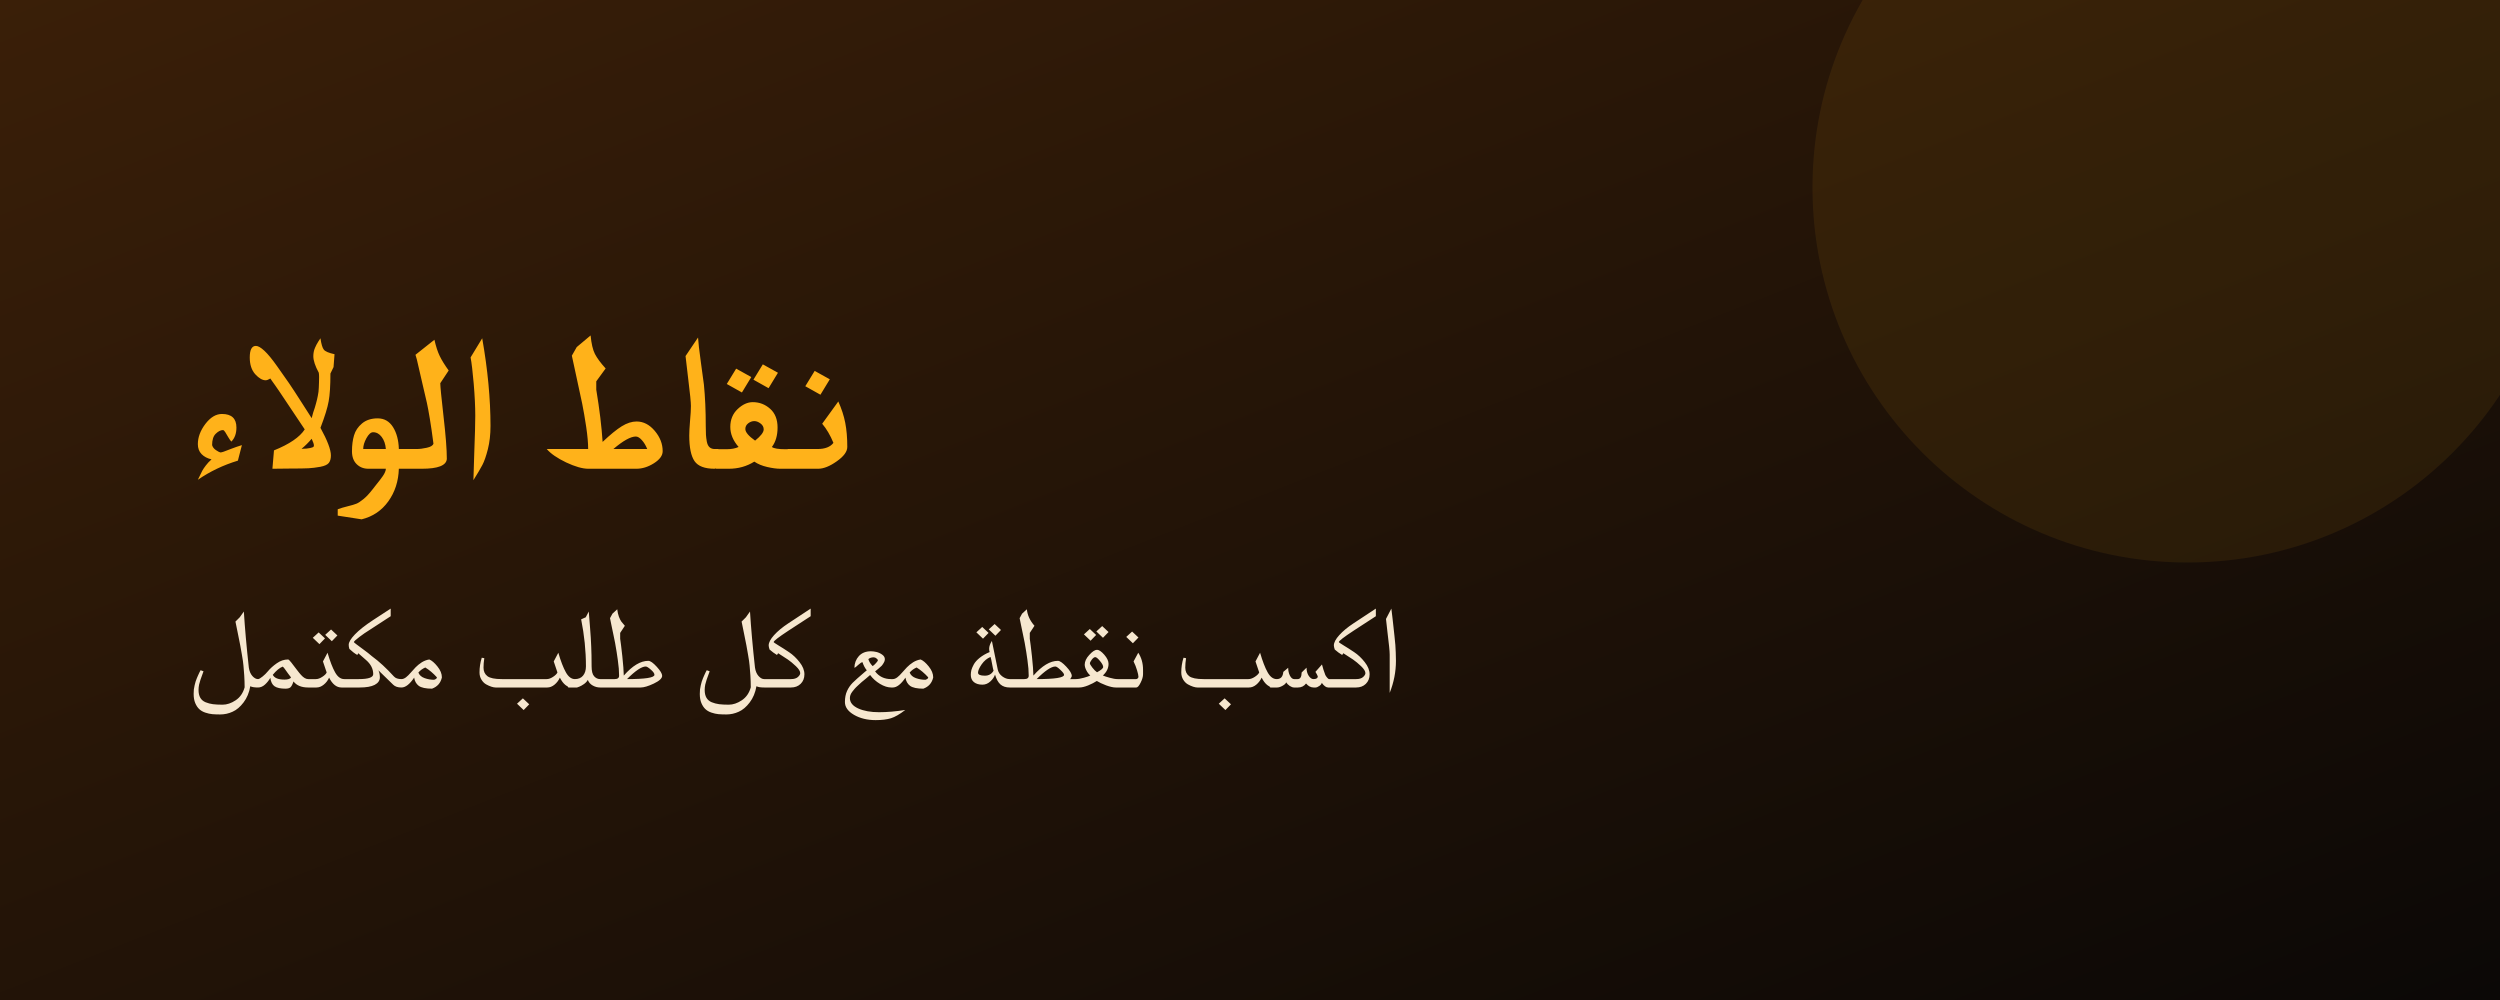
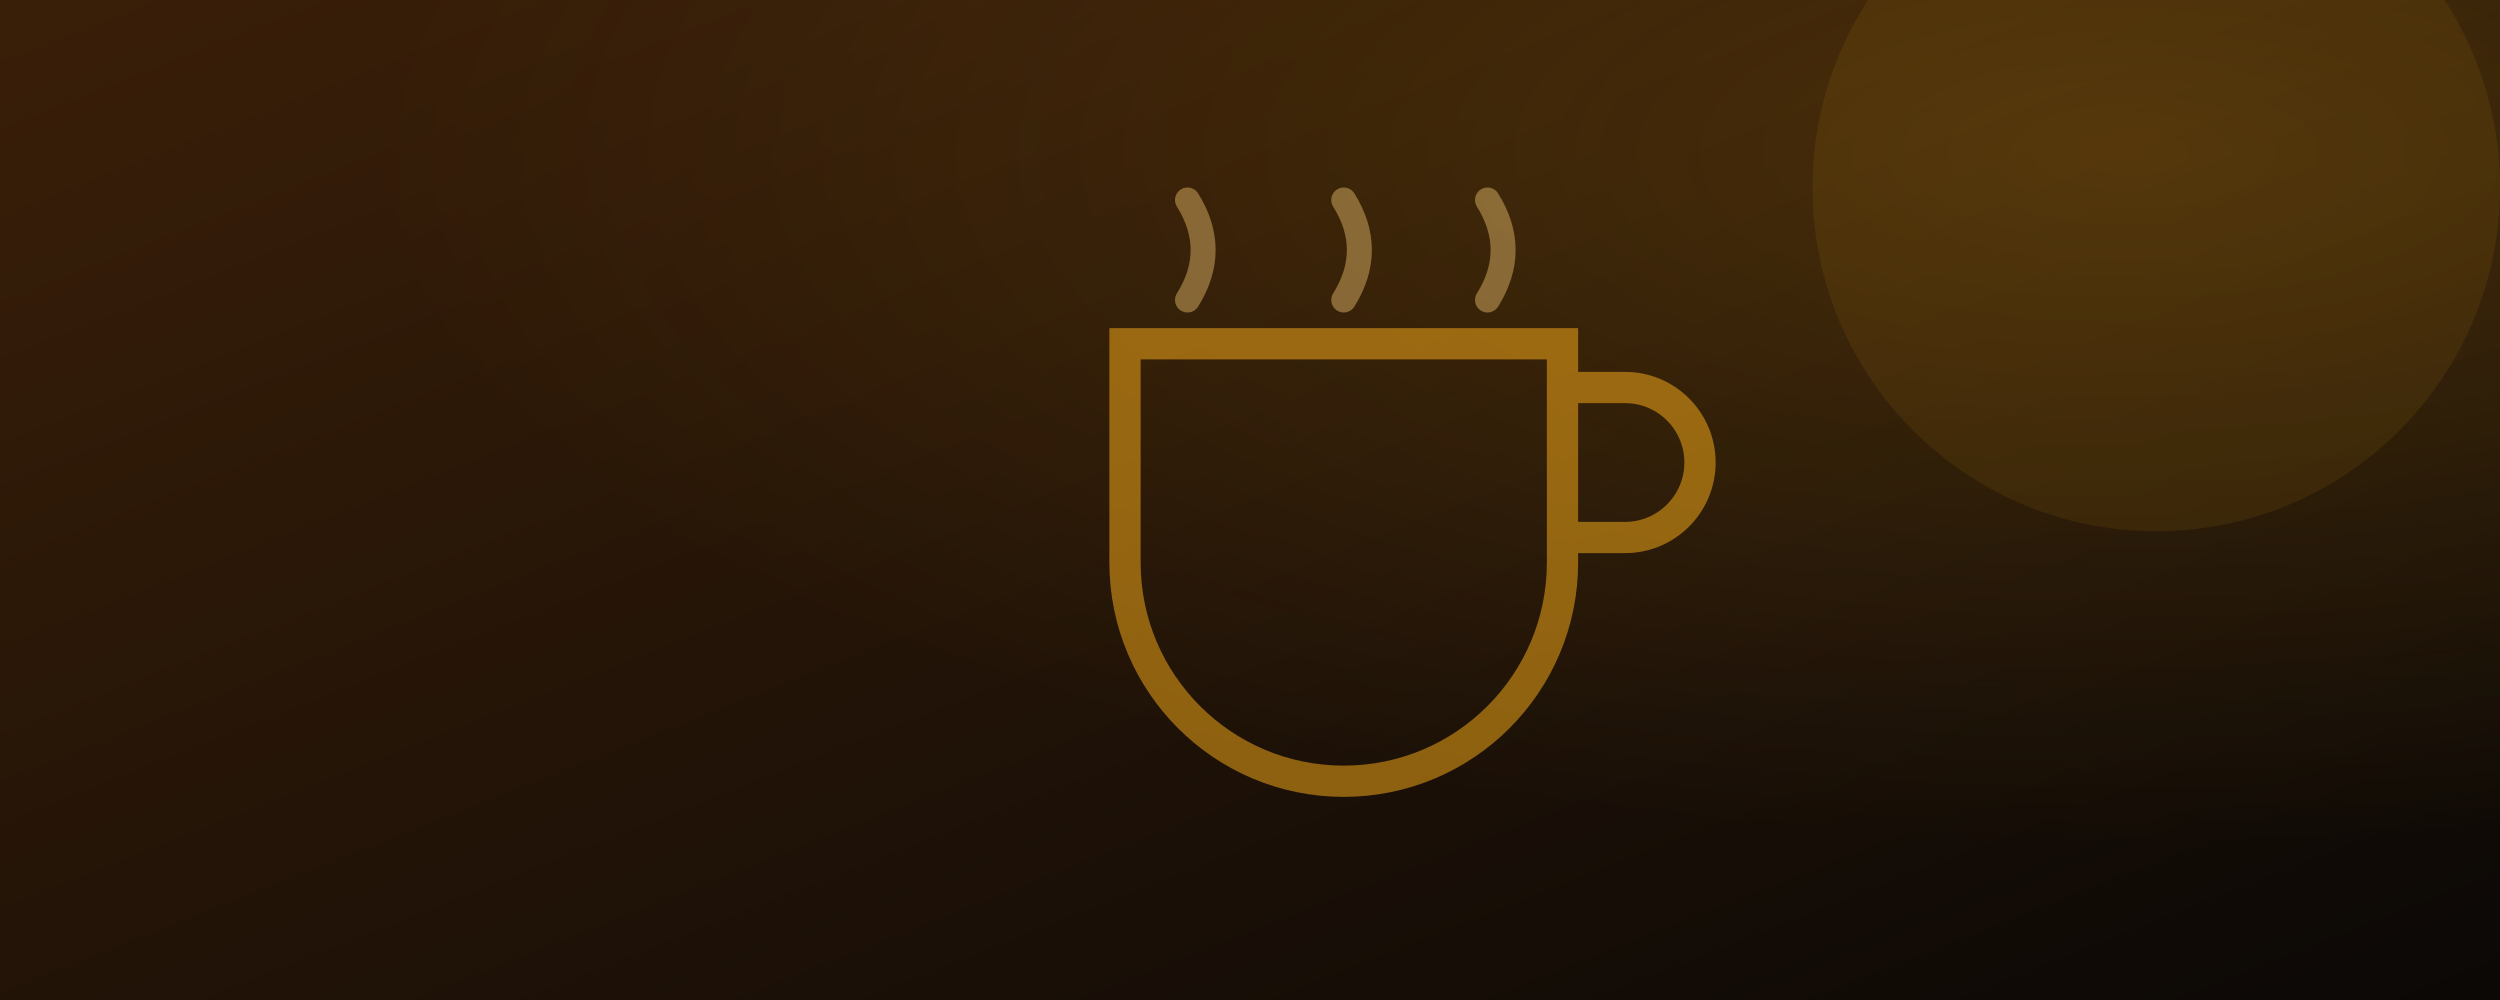
<svg xmlns="http://www.w3.org/2000/svg" viewBox="0 0 400 160">
  <defs>
    <linearGradient id="bg" x1="0" y1="0" x2="1" y2="1">
      <stop offset="0%" stop-color="#3a1f08" />
      <stop offset="100%" stop-color="#0b0806" />
    </linearGradient>
+     <radialGradient id="glow" cx="85%" cy="15%" r="70%">
+       <stop offset="0%" stop-color="#ffb21a" stop-opacity="0.16" />
+       <stop offset="100%" stop-color="#ffb21a" stop-opacity="0" />
+     </radialGradient>
  </defs>
  <rect width="400" height="160" fill="url(#bg)" />
-   <circle cx="350" cy="30" r="60" fill="#ffb21a" opacity="0.08" />
-   <text x="30" y="75" font-family="Georgia, serif" font-size="30" font-weight="bold" fill="#ffb21a">نقاط الولاء</text>
-   <text x="30" y="110" font-family="Georgia, serif" font-size="18" fill="#f6e7cf">اكسب نقطة مع كل طلب مكتمل</text>
+   <rect width="400" height="160" fill="url(#glow)" />
+   <circle cx="345" cy="30" r="55" fill="#ffb21a" opacity="0.08" />
+   <path d="M180 55 h70 v35 a35 35 0 0 1 -70 0 z M250 62 h10 a12 12 0 0 1 0 24 h-10" fill="none" stroke="#ffb21a" stroke-width="5" opacity="0.5" stroke-linecap="round" />
+   <path d="M120 48 q5 -8 0 -16 M145 48 q5 -8 0 -16 M168 48 q5 -8 0 -16" stroke="#ffd27a" stroke-width="4" fill="none" stroke-linecap="round" opacity="0.4" transform="translate(70,0)" />
</svg>
